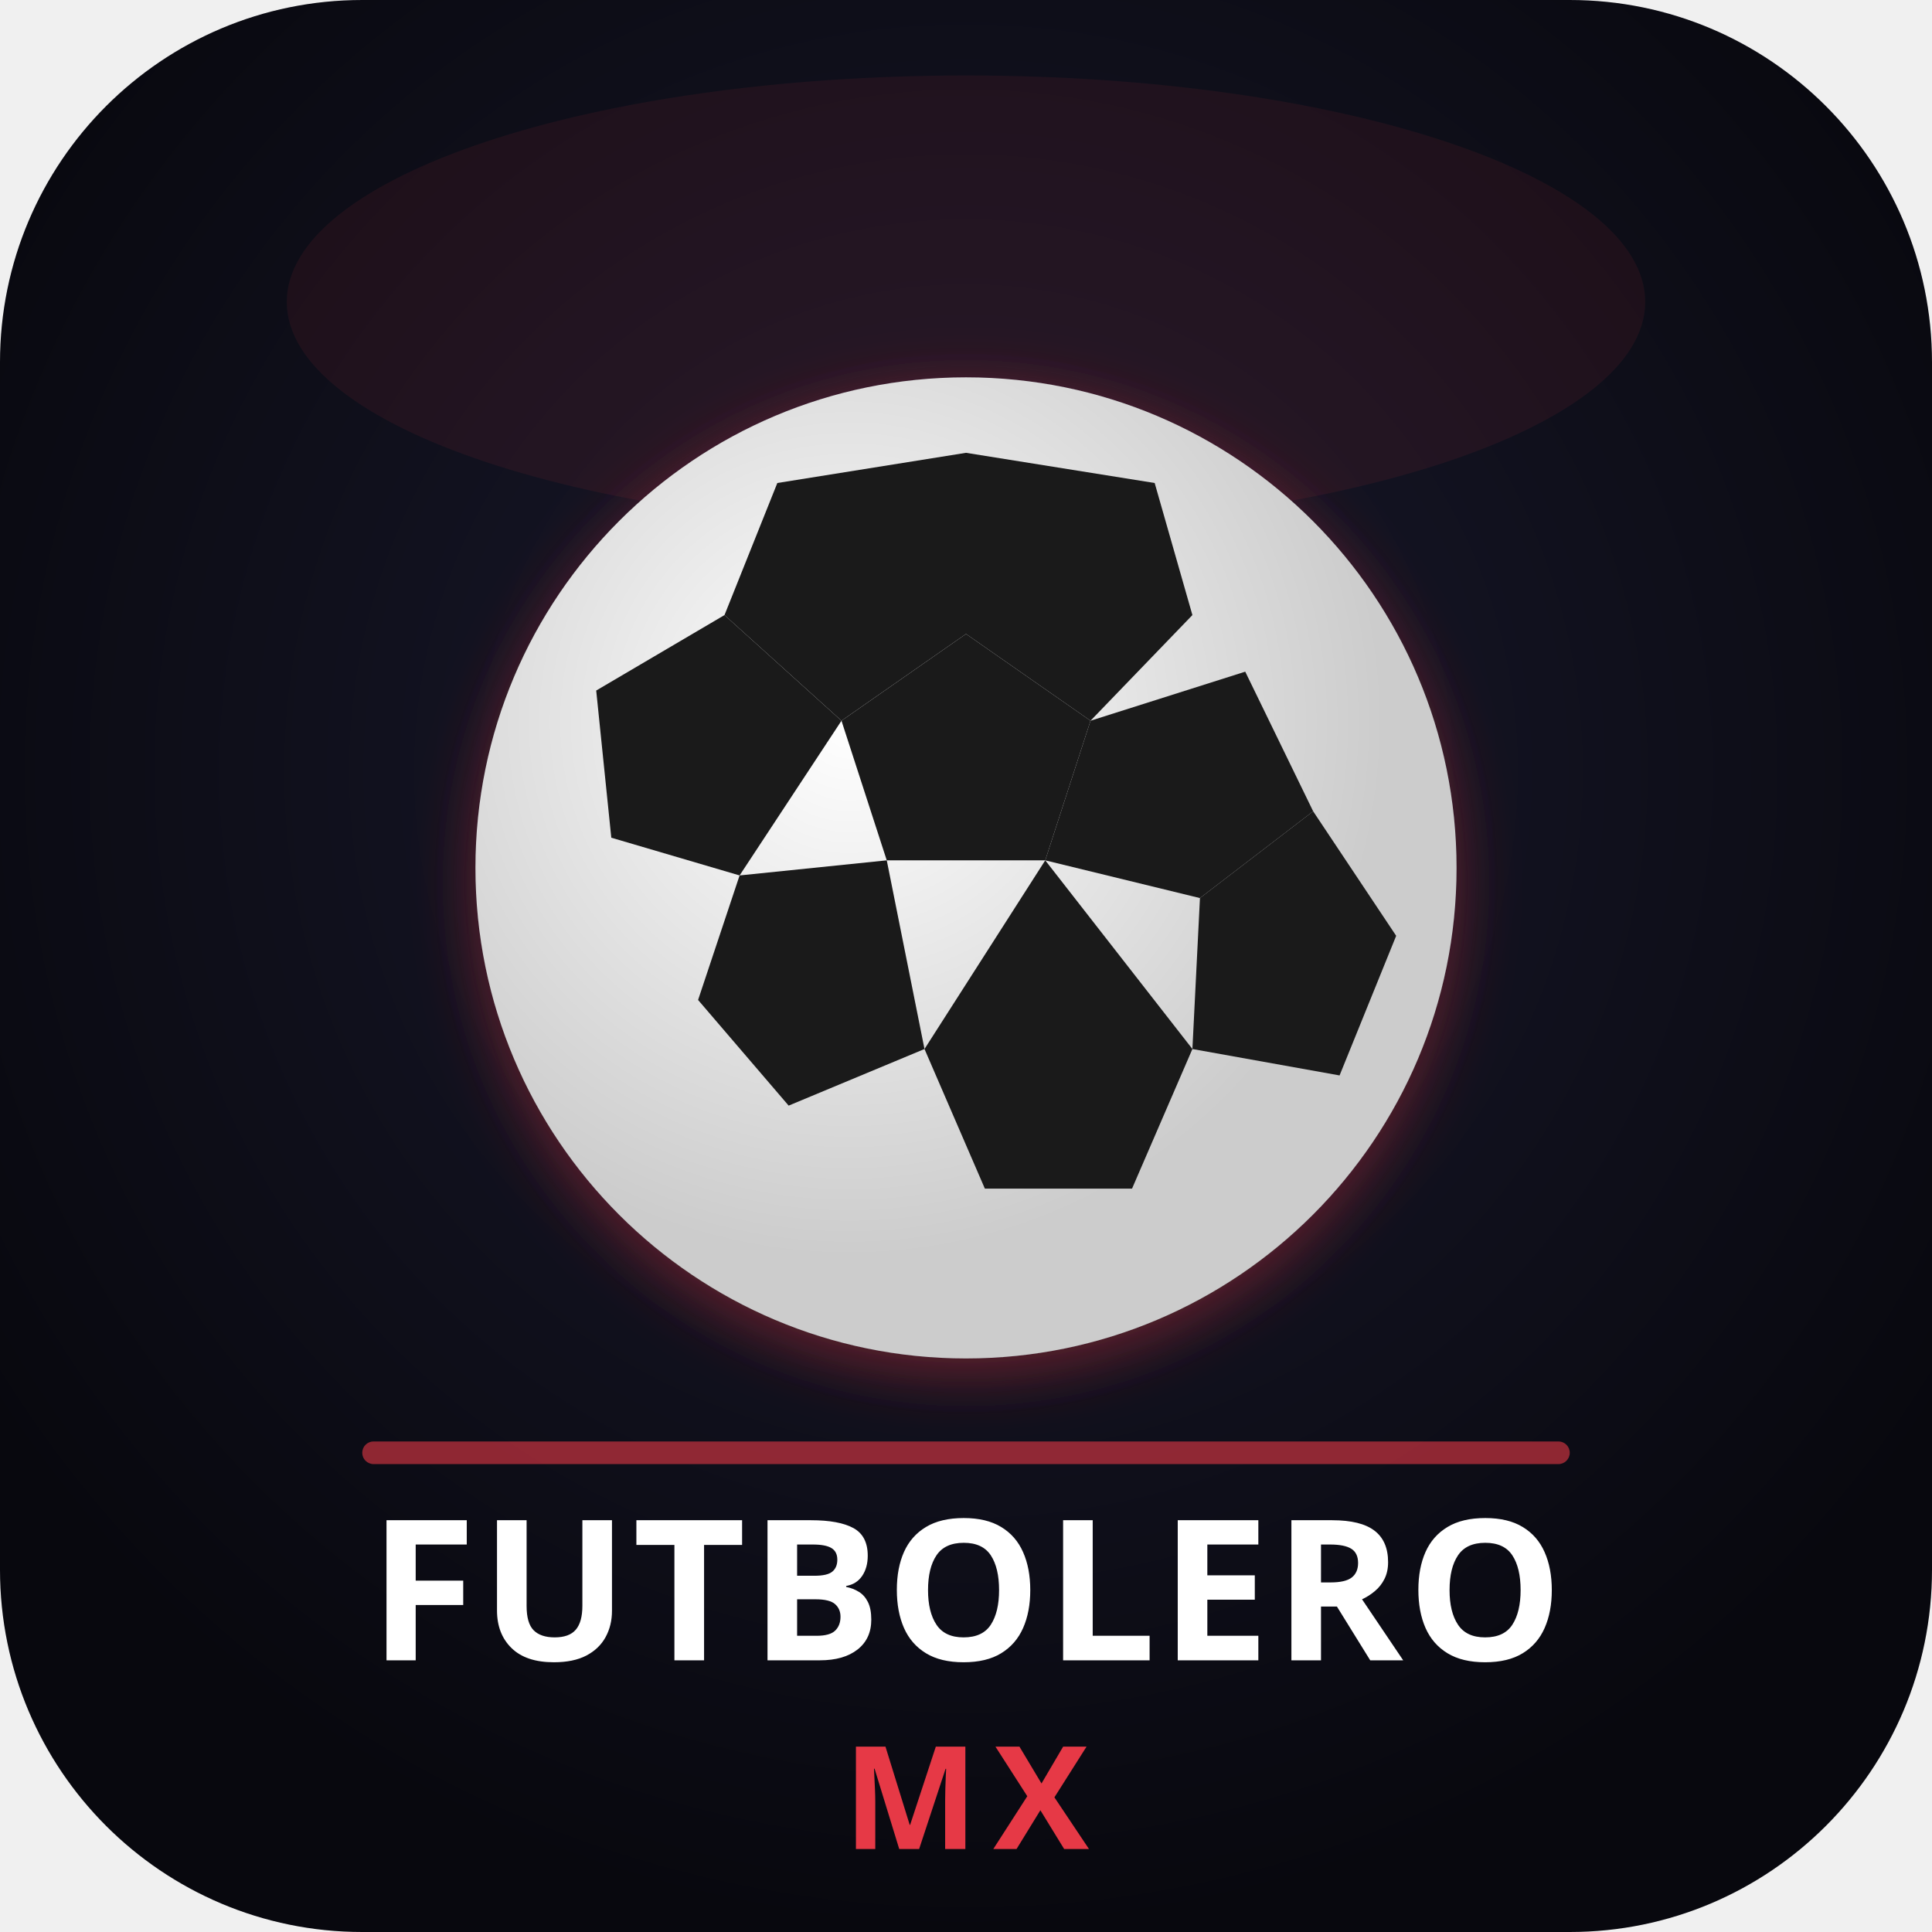
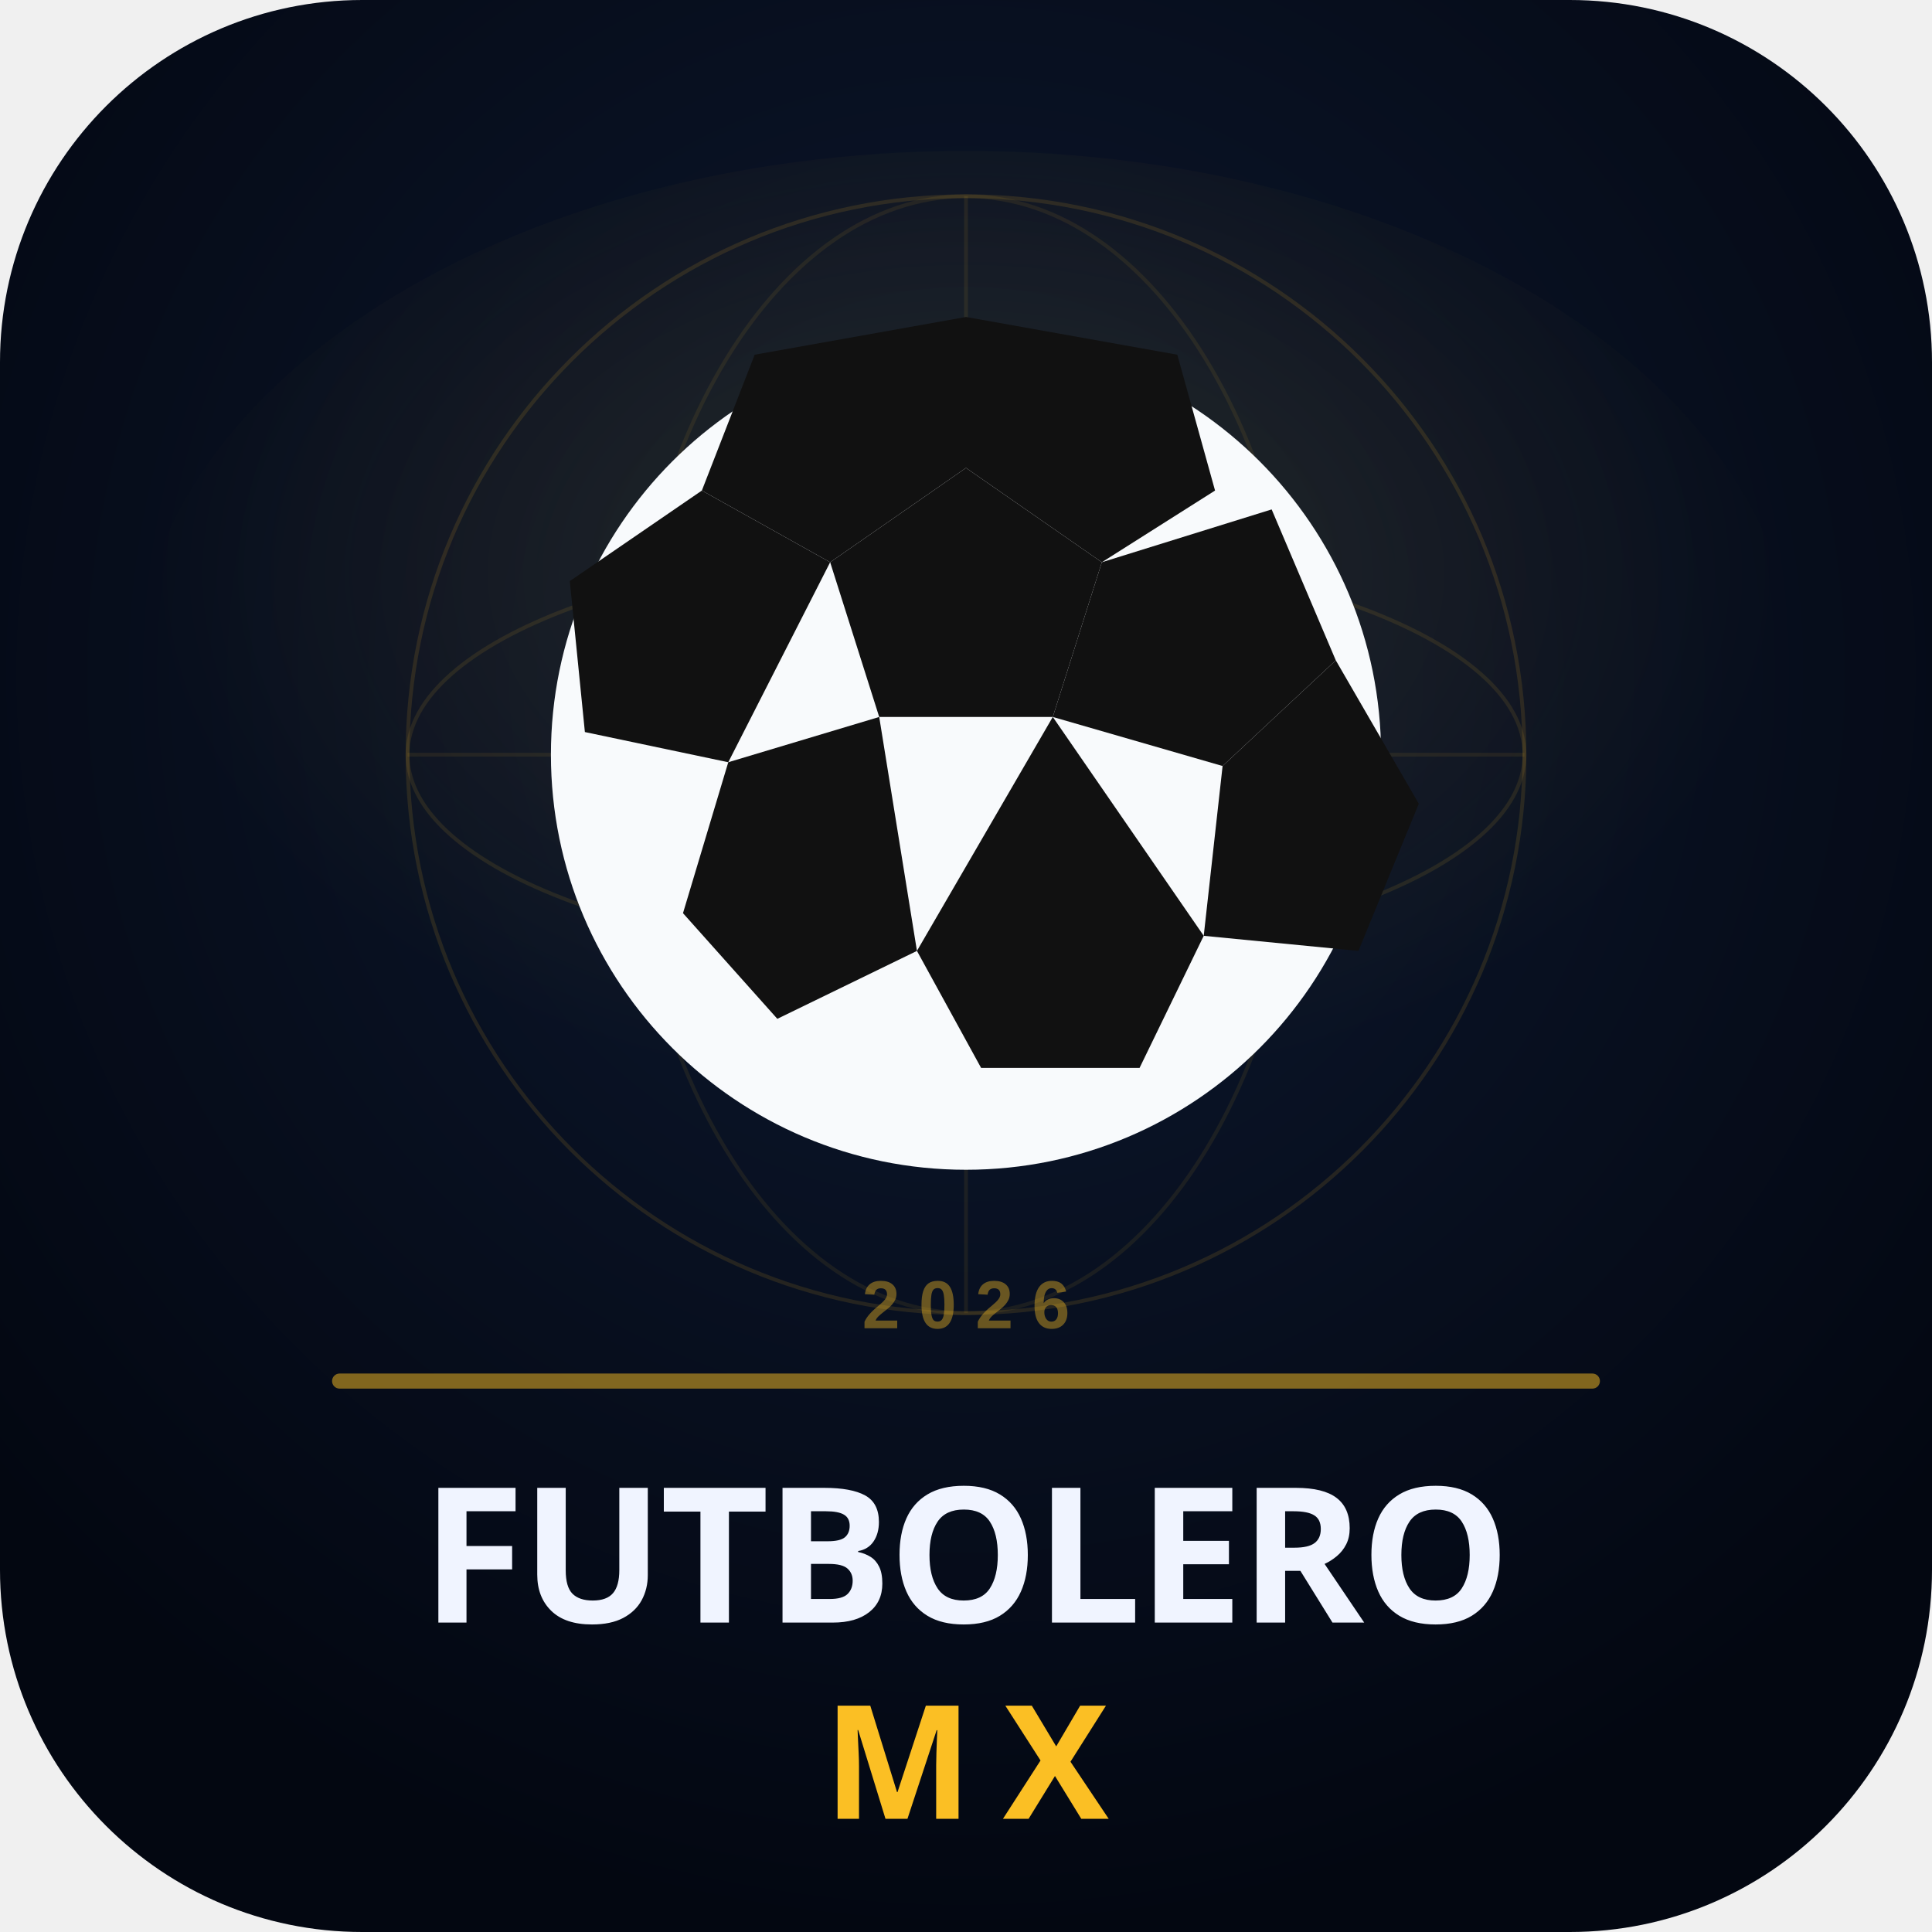
<svg xmlns="http://www.w3.org/2000/svg" viewBox="0 0 512 512">
  <defs>
-     <radialGradient id="bg" cx="50%" cy="40%" r="60%">
-       <stop offset="0%" stop-color="#1a1a2e" />
-       <stop offset="100%" stop-color="#08080e" />
+     <radialGradient id="bg" cx="50%" cy="35%" r="65%">
+       <stop offset="0%" stop-color="#0d1930" />
+       <stop offset="100%" stop-color="#030711" />
    </radialGradient>
-     <radialGradient id="ball" cx="38%" cy="35%" r="55%">
-       <stop offset="0%" stop-color="#ffffff" />
-       <stop offset="100%" stop-color="#cccccc" />
+     <radialGradient id="glow" cx="50%" cy="40%" r="50%">
+       <stop offset="0%" stop-color="#fbbf24" stop-opacity=".12" />
+       <stop offset="100%" stop-color="#fbbf24" stop-opacity="0" />
    </radialGradient>
-     <filter id="glow">
-       <feGaussianBlur stdDeviation="6" result="blur" />
-       <feMerge>
-         <feMergeNode in="blur" />
-         <feMergeNode in="SourceGraphic" />
-       </feMerge>
-     </filter>
-     <filter id="shadow">
-       <feDropShadow dx="0" dy="4" stdDeviation="8" flood-color="#e63946" flood-opacity="0.4" />
-     </filter>
  </defs>
  <rect width="512" height="512" rx="96" fill="url(#bg)" />
-   <ellipse cx="256" cy="80" rx="180" ry="60" fill="#e63946" opacity="0.08" />
-   <circle cx="256" cy="230" r="130" fill="url(#ball)" filter="url(#shadow)" />
-   <polygon points="256,168 289,191 277,228 235,228 223,191" fill="#1a1a1a" />
-   <polygon points="289,191 330,178 348,215 318,238 277,228" fill="#1a1a1a" />
-   <polygon points="318,238 348,215 370,248 355,285 316,278" fill="#1a1a1a" />
-   <polygon points="277,228 316,278 300,315 261,315 245,278" fill="#1a1a1a" />
-   <polygon points="235,228 245,278 209,293 185,265 196,232" fill="#1a1a1a" />
-   <polygon points="223,191 196,232 162,222 158,183 192,163" fill="#1a1a1a" />
-   <polygon points="256,168 223,191 192,163 206,128 256,120" fill="#1a1a1a" />
-   <polygon points="256,168 289,191 316,163 306,128 256,120" fill="#1a1a1a" />
-   <rect x="96" y="382" width="320" height="6" rx="3" fill="#e63946" opacity="0.6" />
-   <text x="256" y="440" font-family="Arial Black, sans-serif" font-size="52" font-weight="900" fill="#ffffff" text-anchor="middle" letter-spacing="1">FUTBOLERO</text>
-   <text x="256" y="490" font-family="Arial Black, sans-serif" font-size="38" font-weight="900" fill="#e63946" text-anchor="middle" letter-spacing="4">MX</text>
+   <ellipse cx="256" cy="180" rx="220" ry="140" fill="url(#glow)" />
+   <circle cx="256" cy="200" r="148" fill="none" stroke="#fbbf24" stroke-width="1" opacity=".12" />
+   <ellipse cx="256" cy="200" rx="148" ry="55" fill="none" stroke="#fbbf24" stroke-width="1" opacity=".1" />
+   <ellipse cx="256" cy="200" rx="90" ry="148" fill="none" stroke="#fbbf24" stroke-width="1" opacity=".08" />
+   <line x1="108" y1="200" x2="404" y2="200" stroke="#fbbf24" stroke-width="1" opacity=".08" />
+   <line x1="256" y1="52" x2="256" y2="348" stroke="#fbbf24" stroke-width="1" opacity=".08" />
+   <circle cx="256" cy="200" r="110" fill="#f8fafc" />
+   <polygon points="256,124 292,149 279,190 233,190 220,149" fill="#111" />
+   <polygon points="292,149 337,135 354,175 324,203 279,190" fill="#111" />
+   <polygon points="324,203 354,175 376,213 360,252 319,248" fill="#111" />
+   <polygon points="279,190 319,248 302,283 260,283 243,252" fill="#111" />
+   <polygon points="233,190 243,252 206,270 181,242 193,202" fill="#111" />
+   <polygon points="220,149 193,202 155,194 151,154 186,130" fill="#111" />
+   <polygon points="256,124 220,149 186,130 200,94 256,84" fill="#111" />
+   <polygon points="256,124 292,149 322,130 312,94 256,84" fill="#111" />
+   <rect x="88" y="364" width="336" height="4" rx="2" fill="#fbbf24" opacity=".5" />
+   <text x="256" y="430" font-family="Arial Black,Impact,sans-serif" font-size="50" font-weight="900" fill="#f0f4ff" text-anchor="middle" letter-spacing="-1">FUTBOLERO</text>
+   <text x="256" y="482" font-family="Arial Black,Impact,sans-serif" font-size="42" font-weight="900" fill="#fbbf24" text-anchor="middle" letter-spacing="8">MX</text>
+   <text x="256" y="352" font-family="Arial,sans-serif" font-size="18" font-weight="700" fill="#fbbf24" text-anchor="middle" opacity=".4" letter-spacing="5">2026</text>
</svg>
